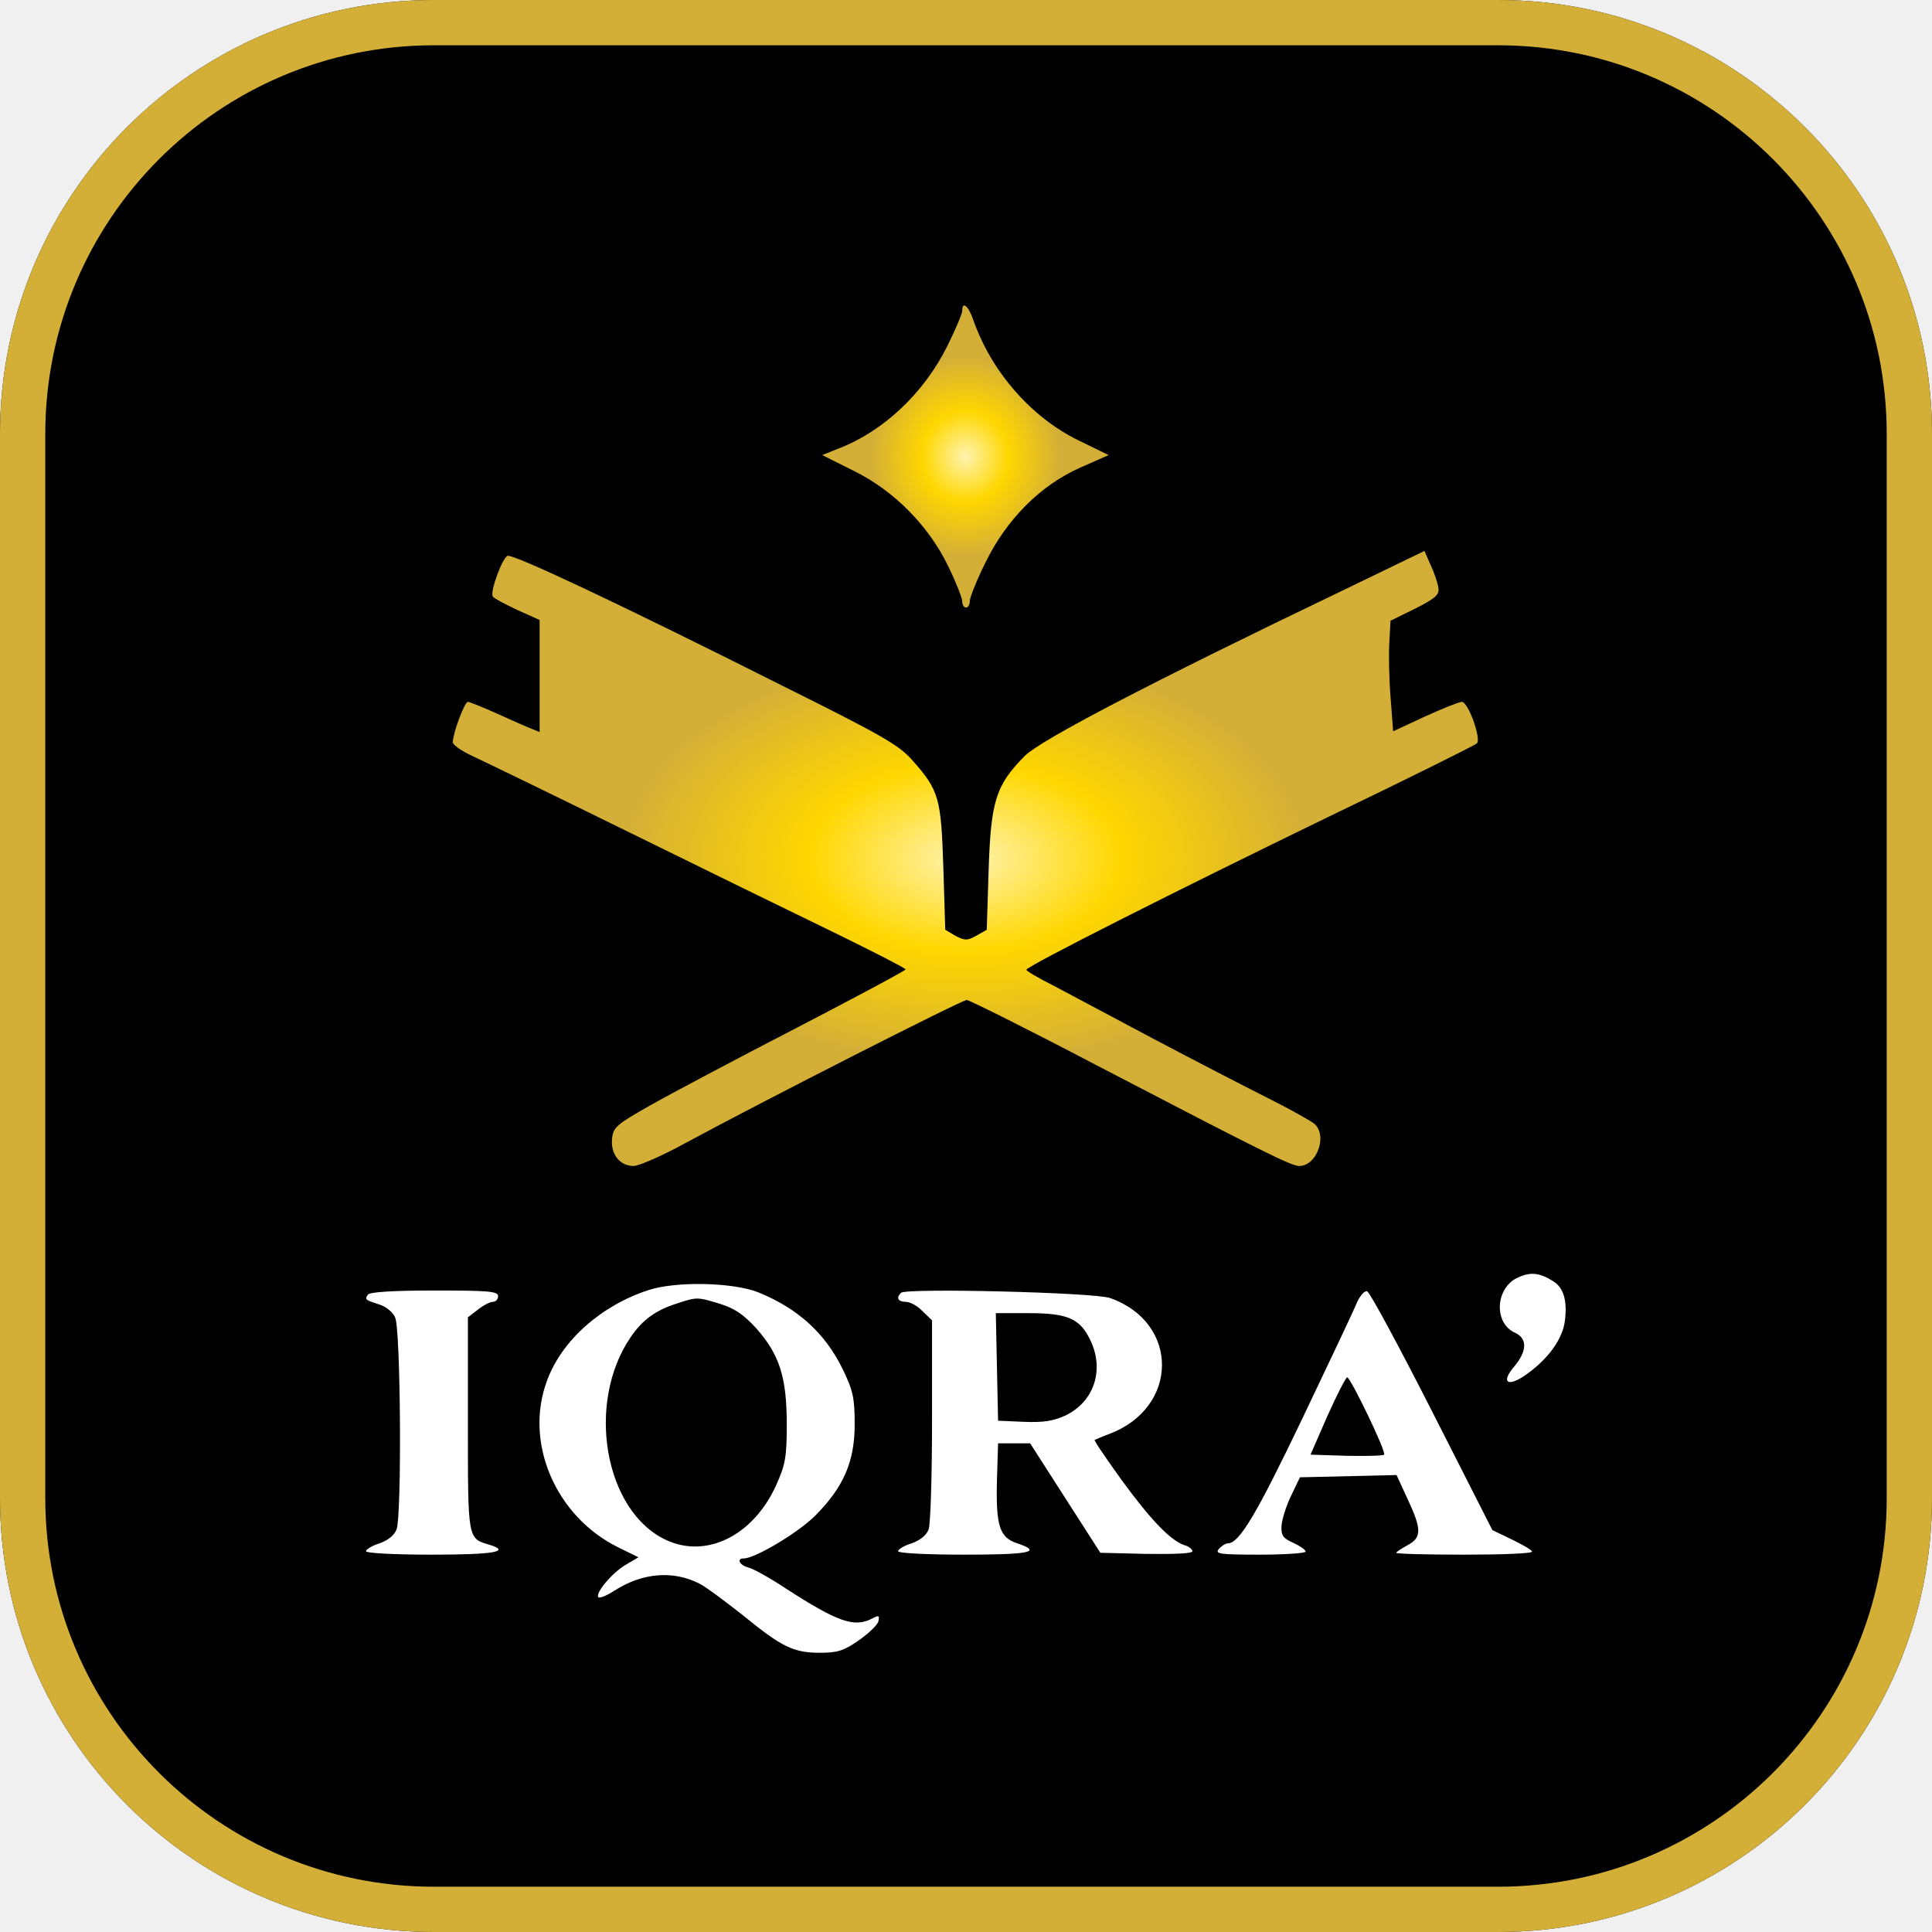
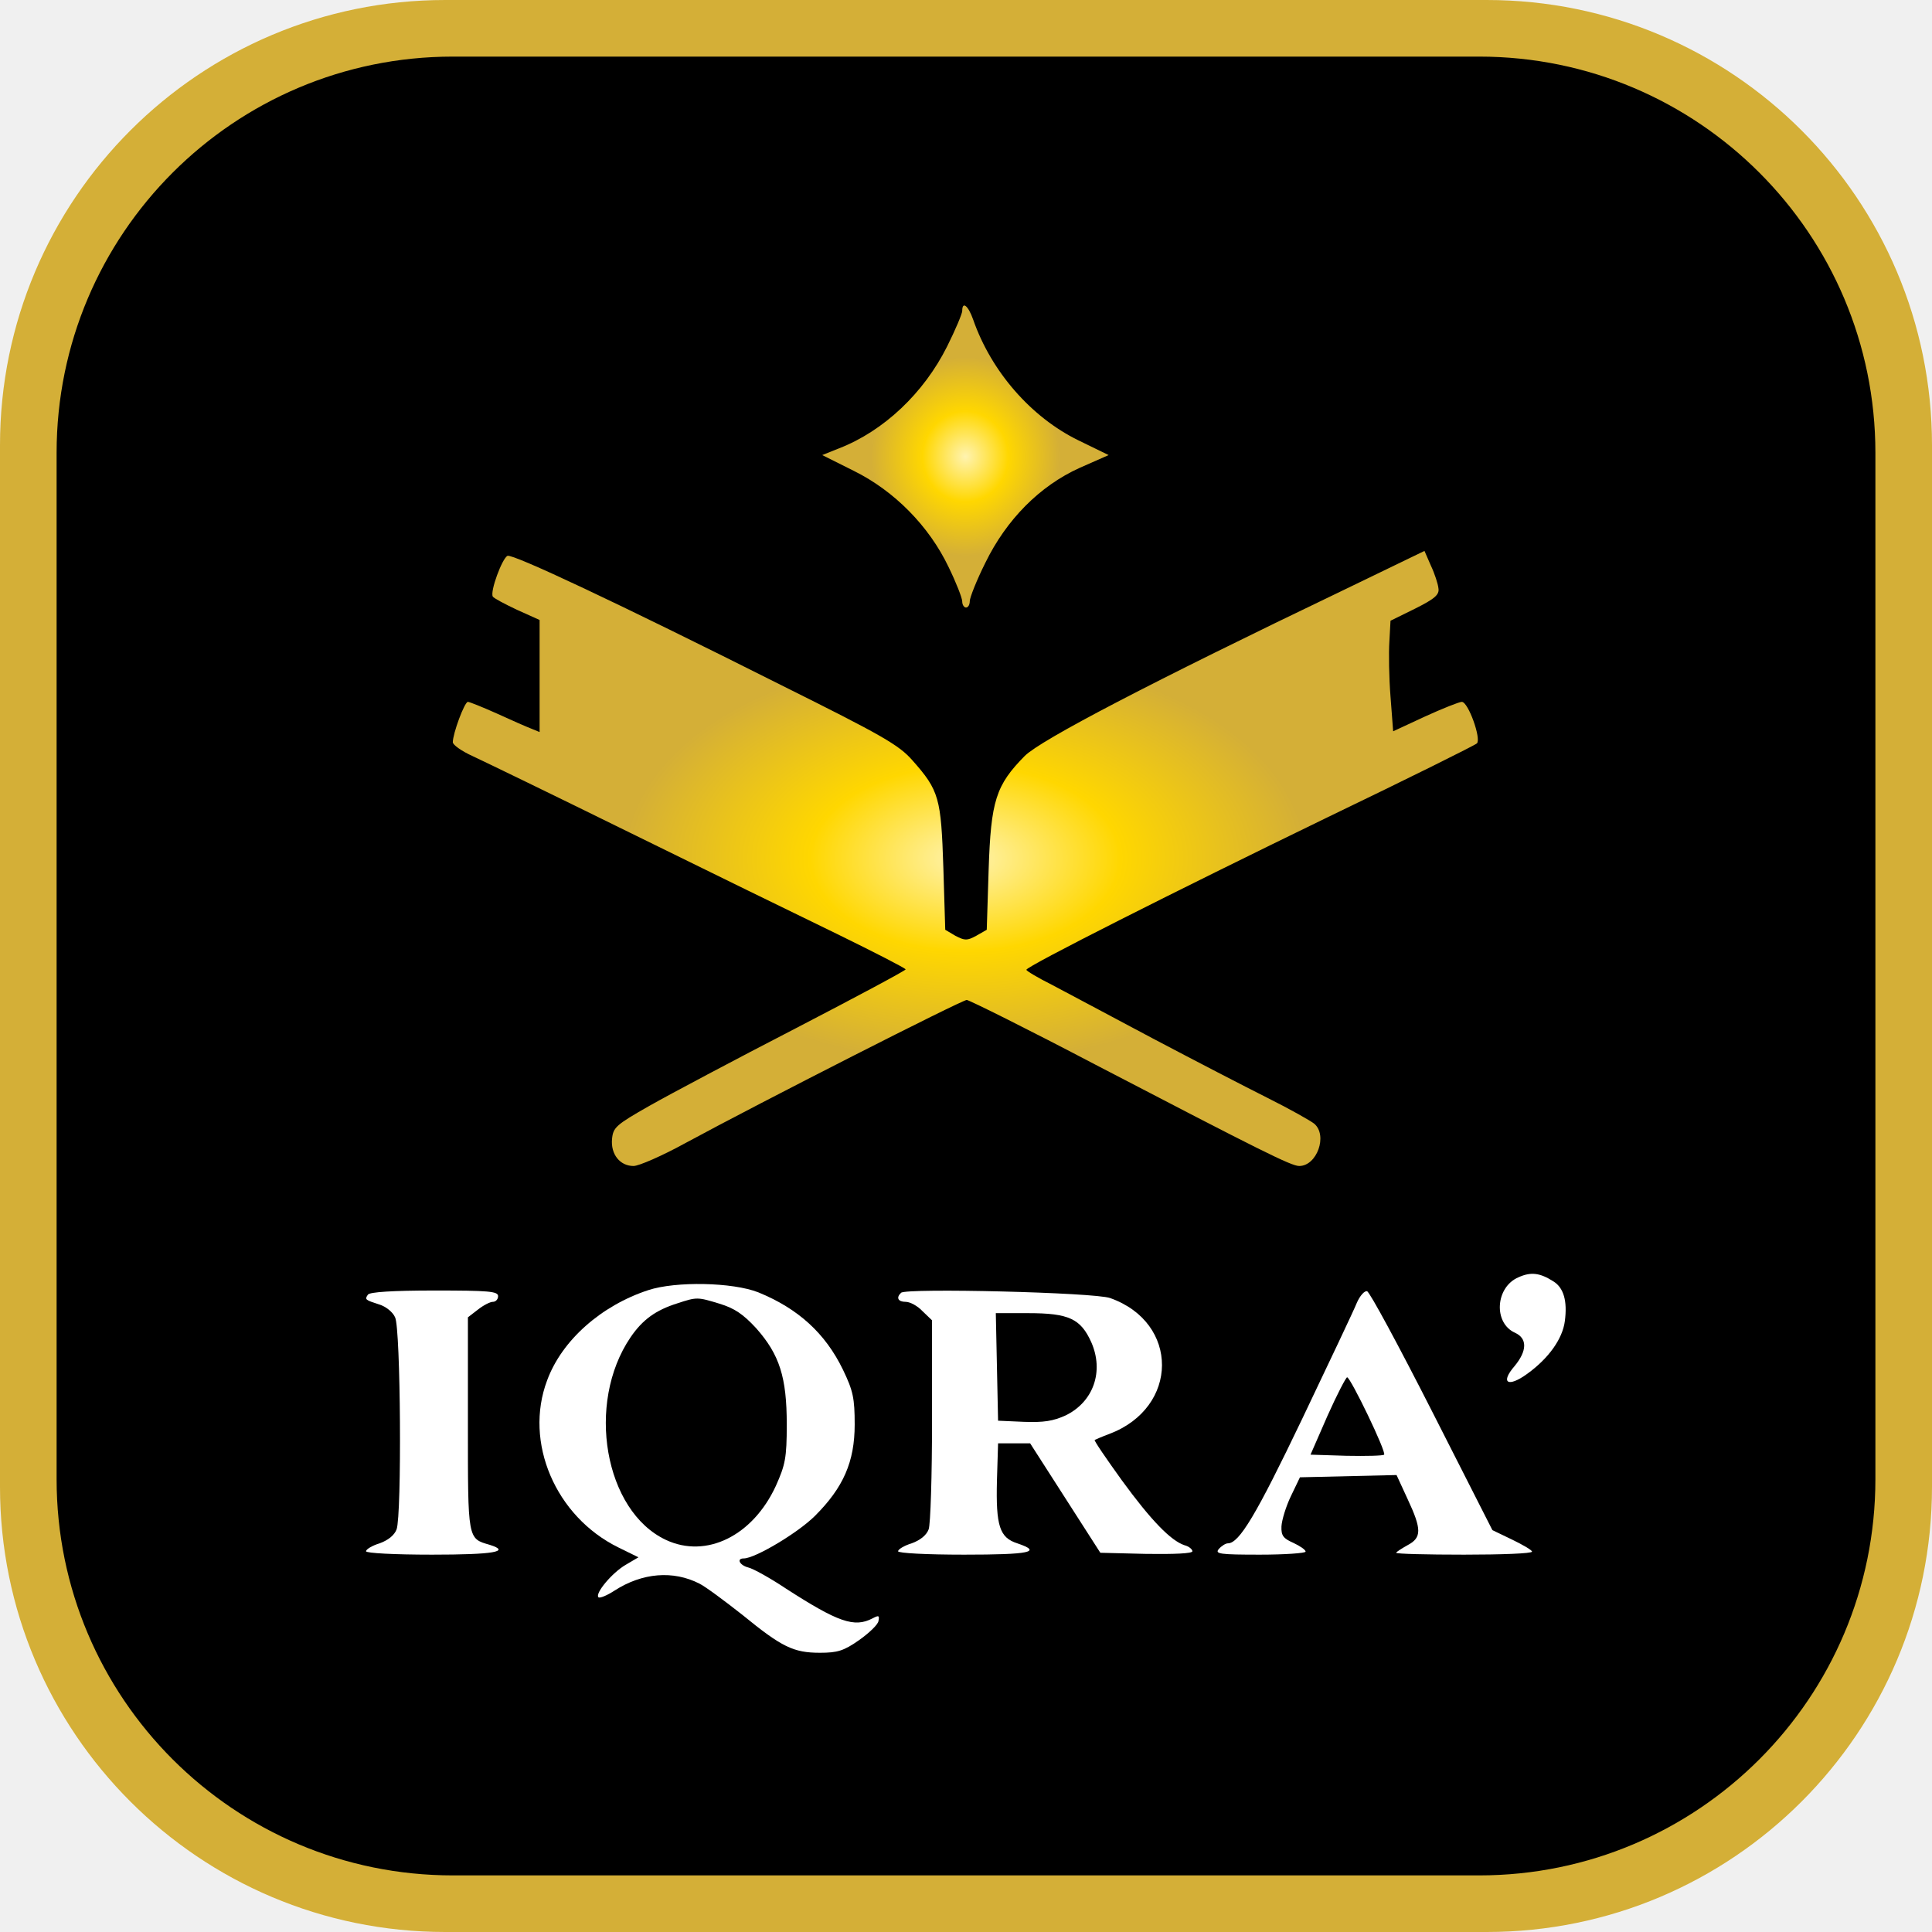
- <svg xmlns="http://www.w3.org/2000/svg" version="1.0" width="512" height="512" viewBox="0 0 512 512" preserveAspectRatio="xMidYMid meet">
+ <svg xmlns="http://www.w3.org/2000/svg" version="1.0" width="512" height="512" viewBox="0 0 512 512" preserveAspectRatio="xMidYMid meet" shape-rendering="geometricPrecision">
  <defs>
    <radialGradient id="goldGrad" cx="50%" cy="50%" r="60%">
      <stop offset="0%" stop-color="#FFF3B0" />
      <stop offset="25%" stop-color="#FFD700" />
      <stop offset="55%" stop-color="#D4AF37" />
      <stop offset="100%" stop-color="#D4AF37" />
    </radialGradient>
  </defs>
-   <rect width="512" height="512" rx="115" fill="#000000" />
-   <rect x="6" y="6" width="500" height="500" rx="109" fill="none" stroke="url(#goldGrad)" stroke-width="12" />
+   <rect x="10" y="10" width="492" height="492" rx="110" fill="#000000" />
+   <rect x="5" y="5" width="502" height="502" rx="113" fill="none" stroke="url(#goldGrad)" stroke-width="10" />
+   <rect x="10" y="10" width="492" height="492" rx="110" fill="none" stroke="url(#goldGrad)" stroke-width="10" />
  <g transform="translate(0,512) scale(0.1,-0.1)" fill="url(#goldGrad)" stroke="none">
    <path d="M2579 4273 c48 -138 154 -259 279 -320 l80 -39 -77 -34 c-106 -48 -194 -137 -250 -252 -23 -46 -41 -92 -41 -101 0 -9 -4 -17 -10 -17 -5 0 -10 7 -10 16 0 9 -16 50 -36 91 -52 109 -144 202 -251 255 l-84 42 45 18 c118 46 224 146 286 270 22 44 40 87 40 94 0 27 16 14 29 -23z" />
    <path d="M3812 3561 c3 -17 -10 -28 -62 -54 l-65 -32 -3 -55 c-2 -30 -1 -96 3 -146 l7 -92 84 39 c46 21 91 39 98 39 17 0 52 -98 40 -110 -5 -5 -182 -93 -394 -195 -408 -198 -800 -396 -800 -405 0 -3 30 -21 68 -40 37 -20 157 -83 267 -142 110 -58 247 -129 305 -158 58 -29 113 -60 123 -68 36 -31 7 -112 -40 -112 -21 0 -101 40 -539 268 -181 95 -336 172 -342 172 -13 0 -544 -270 -747 -380 -60 -33 -122 -60 -136 -60 -36 0 -61 31 -57 72 3 30 10 37 100 88 53 30 228 123 387 205 160 83 291 153 291 156 0 3 -82 45 -182 94 -101 49 -347 169 -548 268 -201 99 -389 190 -417 203 -29 13 -53 30 -53 37 0 23 31 107 40 107 4 0 39 -14 77 -31 37 -17 78 -35 91 -40 l22 -9 0 149 0 148 -60 27 c-32 15 -62 31 -64 35 -8 13 25 102 39 108 15 5 282 -120 726 -343 267 -133 311 -158 347 -199 71 -80 76 -100 82 -285 l5 -164 27 -16 c25 -13 31 -13 55 0 l28 16 5 159 c6 183 19 224 96 302 44 43 331 193 844 439 l215 104 17 -39 c10 -21 19 -49 20 -60z" />
  </g>
  <g transform="translate(0,512) scale(0.1,-0.1)" fill="#FFFFFF" stroke="none">
    <path d="M4117 1724 c27 -17 37 -52 30 -105 -6 -47 -43 -99 -100 -140 -51 -37 -72 -24 -33 21 33 40 34 73 1 88 -58 26 -52 121 9 147 33 15 57 12 93 -11z" />
    <path d="M2010 1695 c105 -43 177 -108 224 -205 27 -56 31 -76 31 -145 0 -99 -30 -167 -105 -242 -45 -45 -159 -113 -189 -113 -20 0 -11 -18 12 -24 13 -3 58 -28 100 -56 138 -89 181 -104 229 -79 17 9 19 8 16 -7 -1 -9 -25 -32 -52 -51 -40 -28 -57 -33 -103 -33 -70 0 -101 15 -205 100 -47 37 -98 75 -114 83 -70 36 -152 29 -225 -18 -20 -13 -39 -21 -43 -18 -10 10 36 65 72 86 l34 20 -53 26 c-167 82 -251 279 -189 443 39 106 143 198 268 239 73 24 224 21 292 -6z" />
    <path d="M1320 1685 c0 -8 -6 -15 -14 -15 -7 0 -25 -9 -40 -21 l-26 -20 0 -283 c0 -308 -1 -303 58 -320 57 -18 10 -26 -153 -26 -100 0 -175 4 -175 9 0 5 16 15 36 21 22 8 39 21 45 37 14 38 11 533 -4 562 -6 14 -25 29 -42 34 -37 12 -39 13 -30 26 4 7 66 11 176 11 144 0 169 -2 169 -15z" />
    <path d="M2942 1680 c184 -65 183 -290 -2 -360 -19 -7 -37 -15 -39 -16 -2 -2 31 -50 72 -107 78 -107 130 -160 166 -172 12 -3 21 -11 21 -16 0 -6 -48 -8 -122 -7 l-122 3 -93 145 -93 145 -43 0 -42 0 -3 -99 c-3 -120 7 -151 54 -166 68 -23 33 -30 -141 -30 -100 0 -175 4 -175 9 0 5 16 15 36 21 22 8 39 21 45 37 5 13 9 143 9 289 l0 265 -25 24 c-13 14 -33 25 -45 25 -20 0 -26 11 -12 24 13 13 513 1 554 -14z" />
    <path d="M3795 1380 l160 -315 52 -25 c29 -14 53 -28 53 -32 0 -5 -81 -8 -180 -8 -99 0 -180 2 -180 5 0 2 14 11 30 20 38 20 38 42 0 123 l-29 63 -128 -3 -128 -3 -24 -50 c-13 -27 -24 -63 -25 -80 -1 -25 5 -32 32 -44 17 -8 32 -18 32 -23 0 -4 -55 -8 -121 -8 -107 0 -120 2 -109 15 7 8 18 15 24 15 30 0 75 75 197 330 72 151 138 290 145 308 8 18 20 32 27 30 7 -2 84 -145 172 -318z" />
  </g>
  <g transform="translate(0,512) scale(0.1,-0.1)" fill="#000000" stroke="none">
    <path d="M1795 1666 c-57 -18 -92 -43 -124 -90 -119 -175 -69 -461 94 -537 107 -50 230 11 291 143 25 56 29 74 29 163 0 125 -19 185 -81 255 -35 38 -58 53 -97 65 -59 18 -60 18 -112 1z" />
    <path d="M2642 1498 l3 -143 68 -3 c53 -2 78 2 111 17 74 36 102 117 68 194 -28 62 -59 77 -167 77 l-86 0 3 -142z" />
    <path d="M3518 1368 l-45 -103 95 -3 c52 -1 97 0 100 3 7 6 -89 205 -98 205 -3 0 -27 -46 -52 -102z" />
  </g>
</svg>
